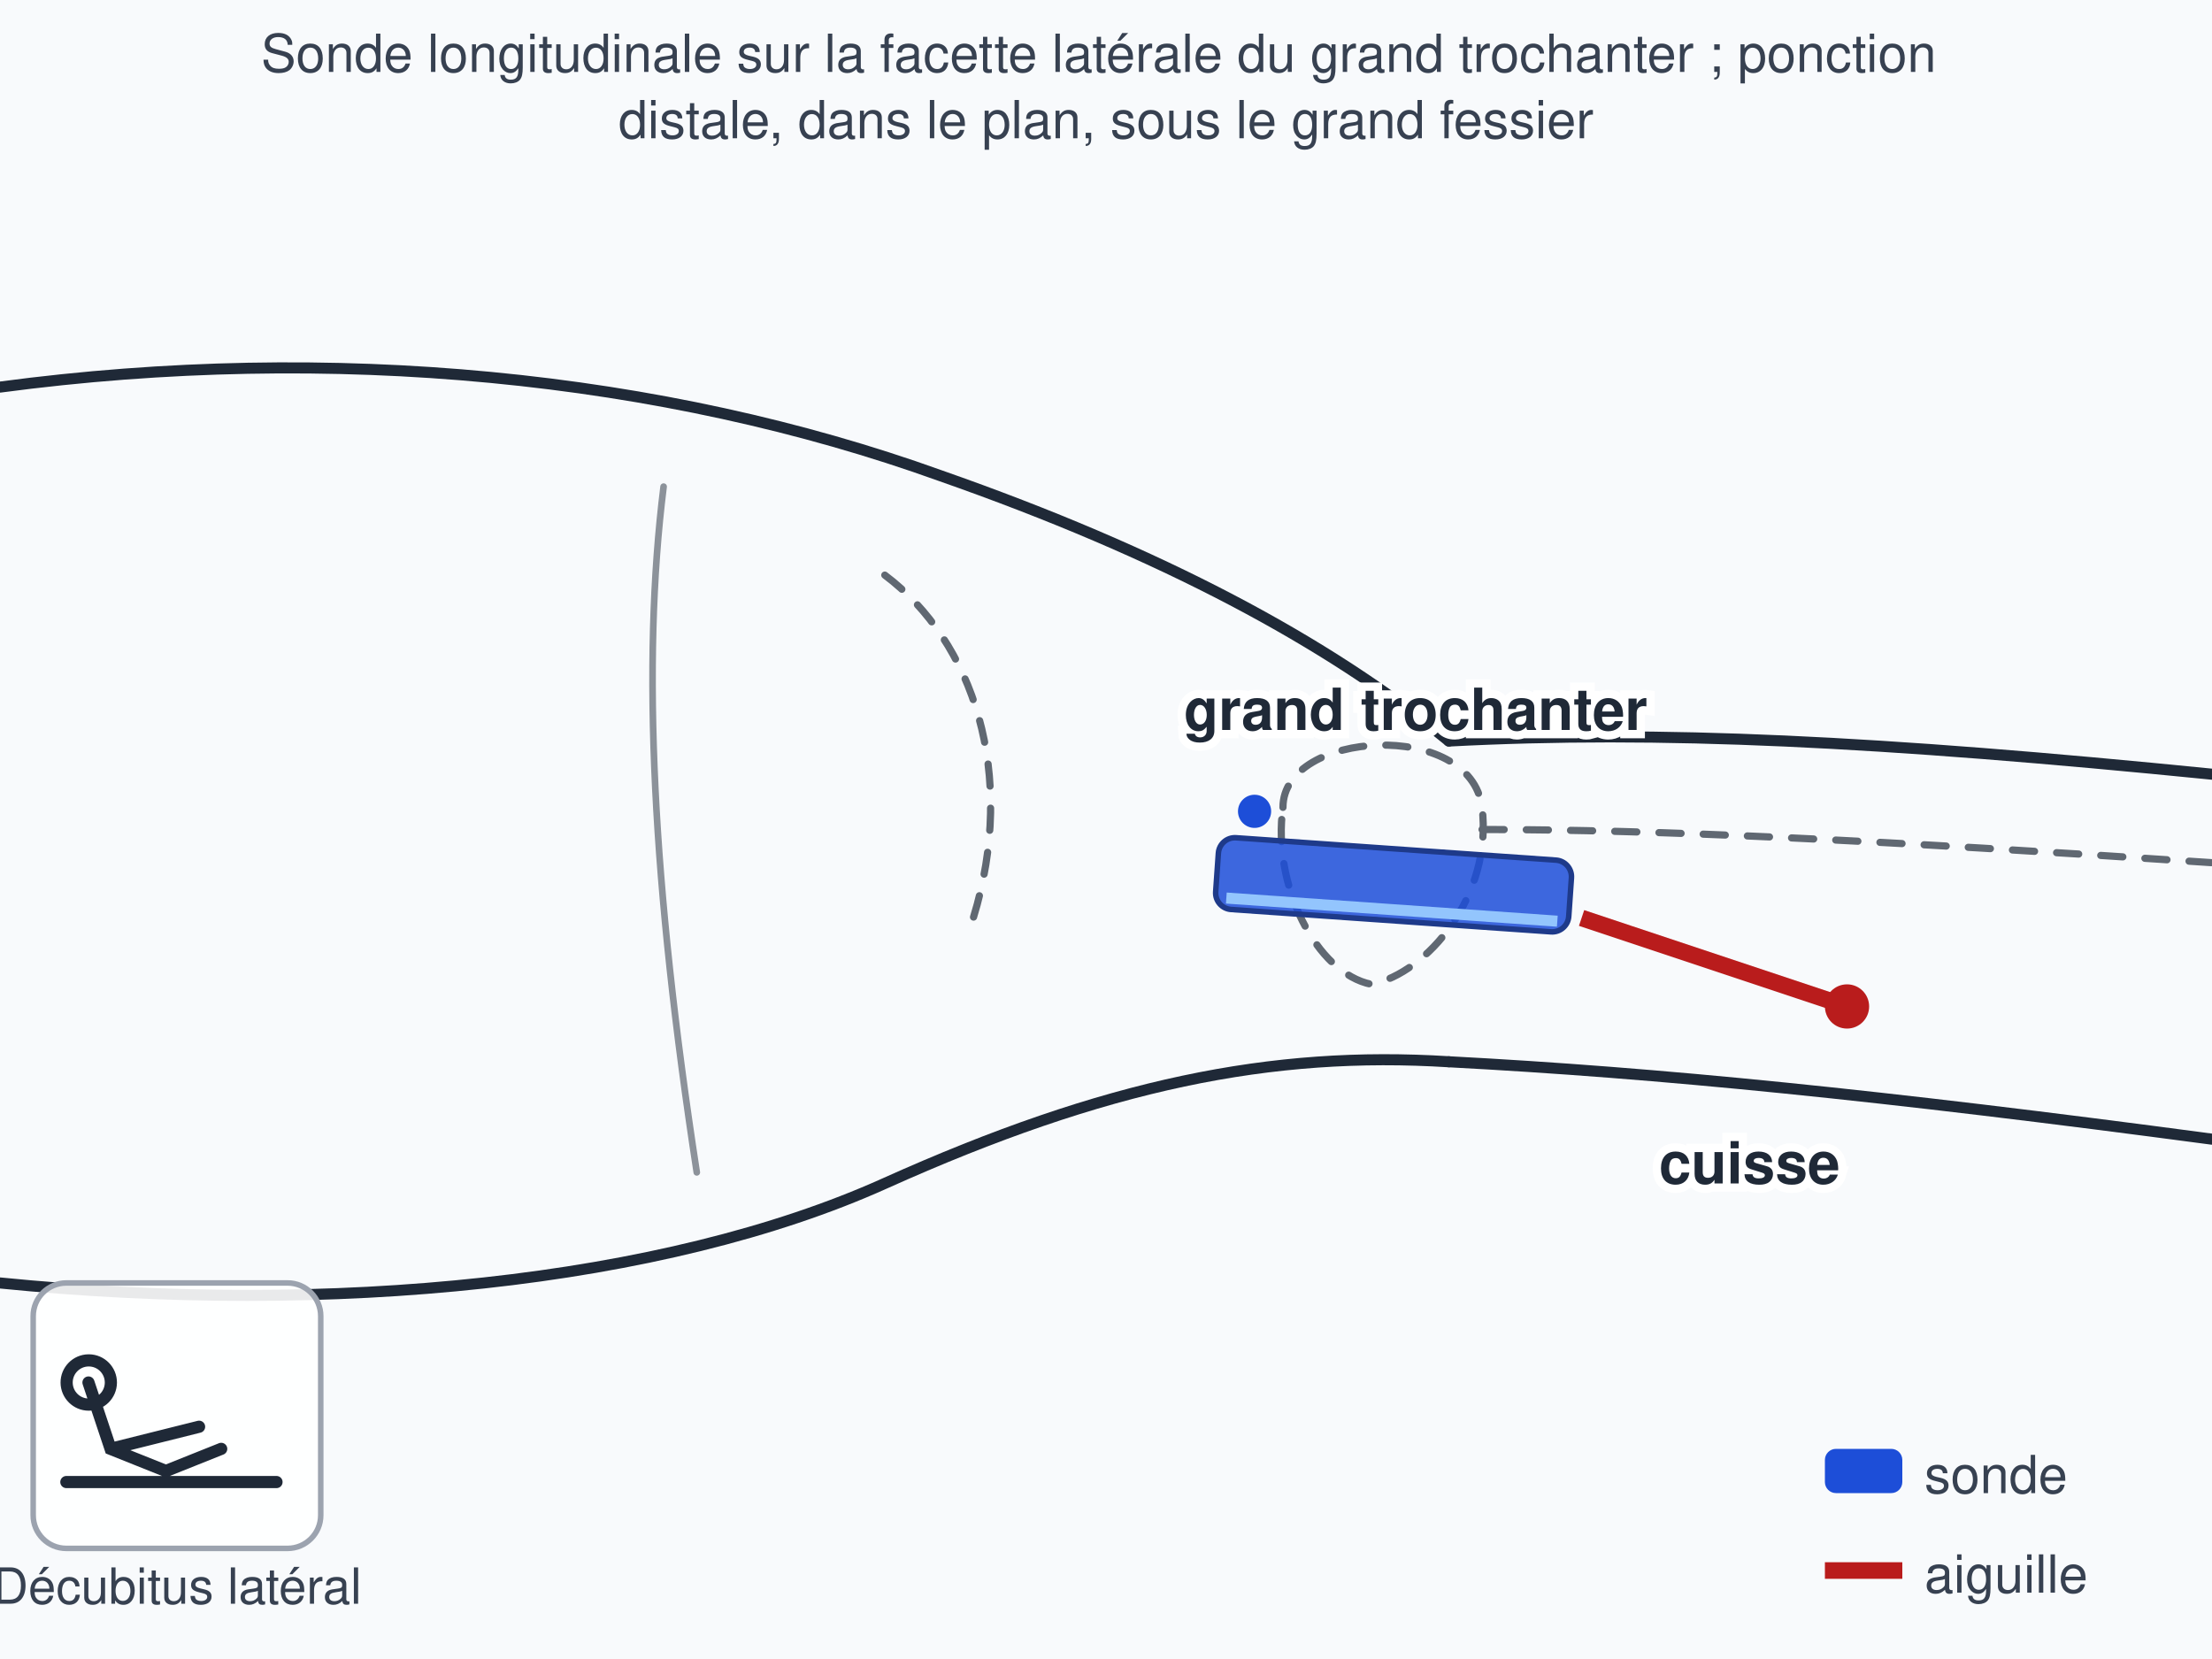
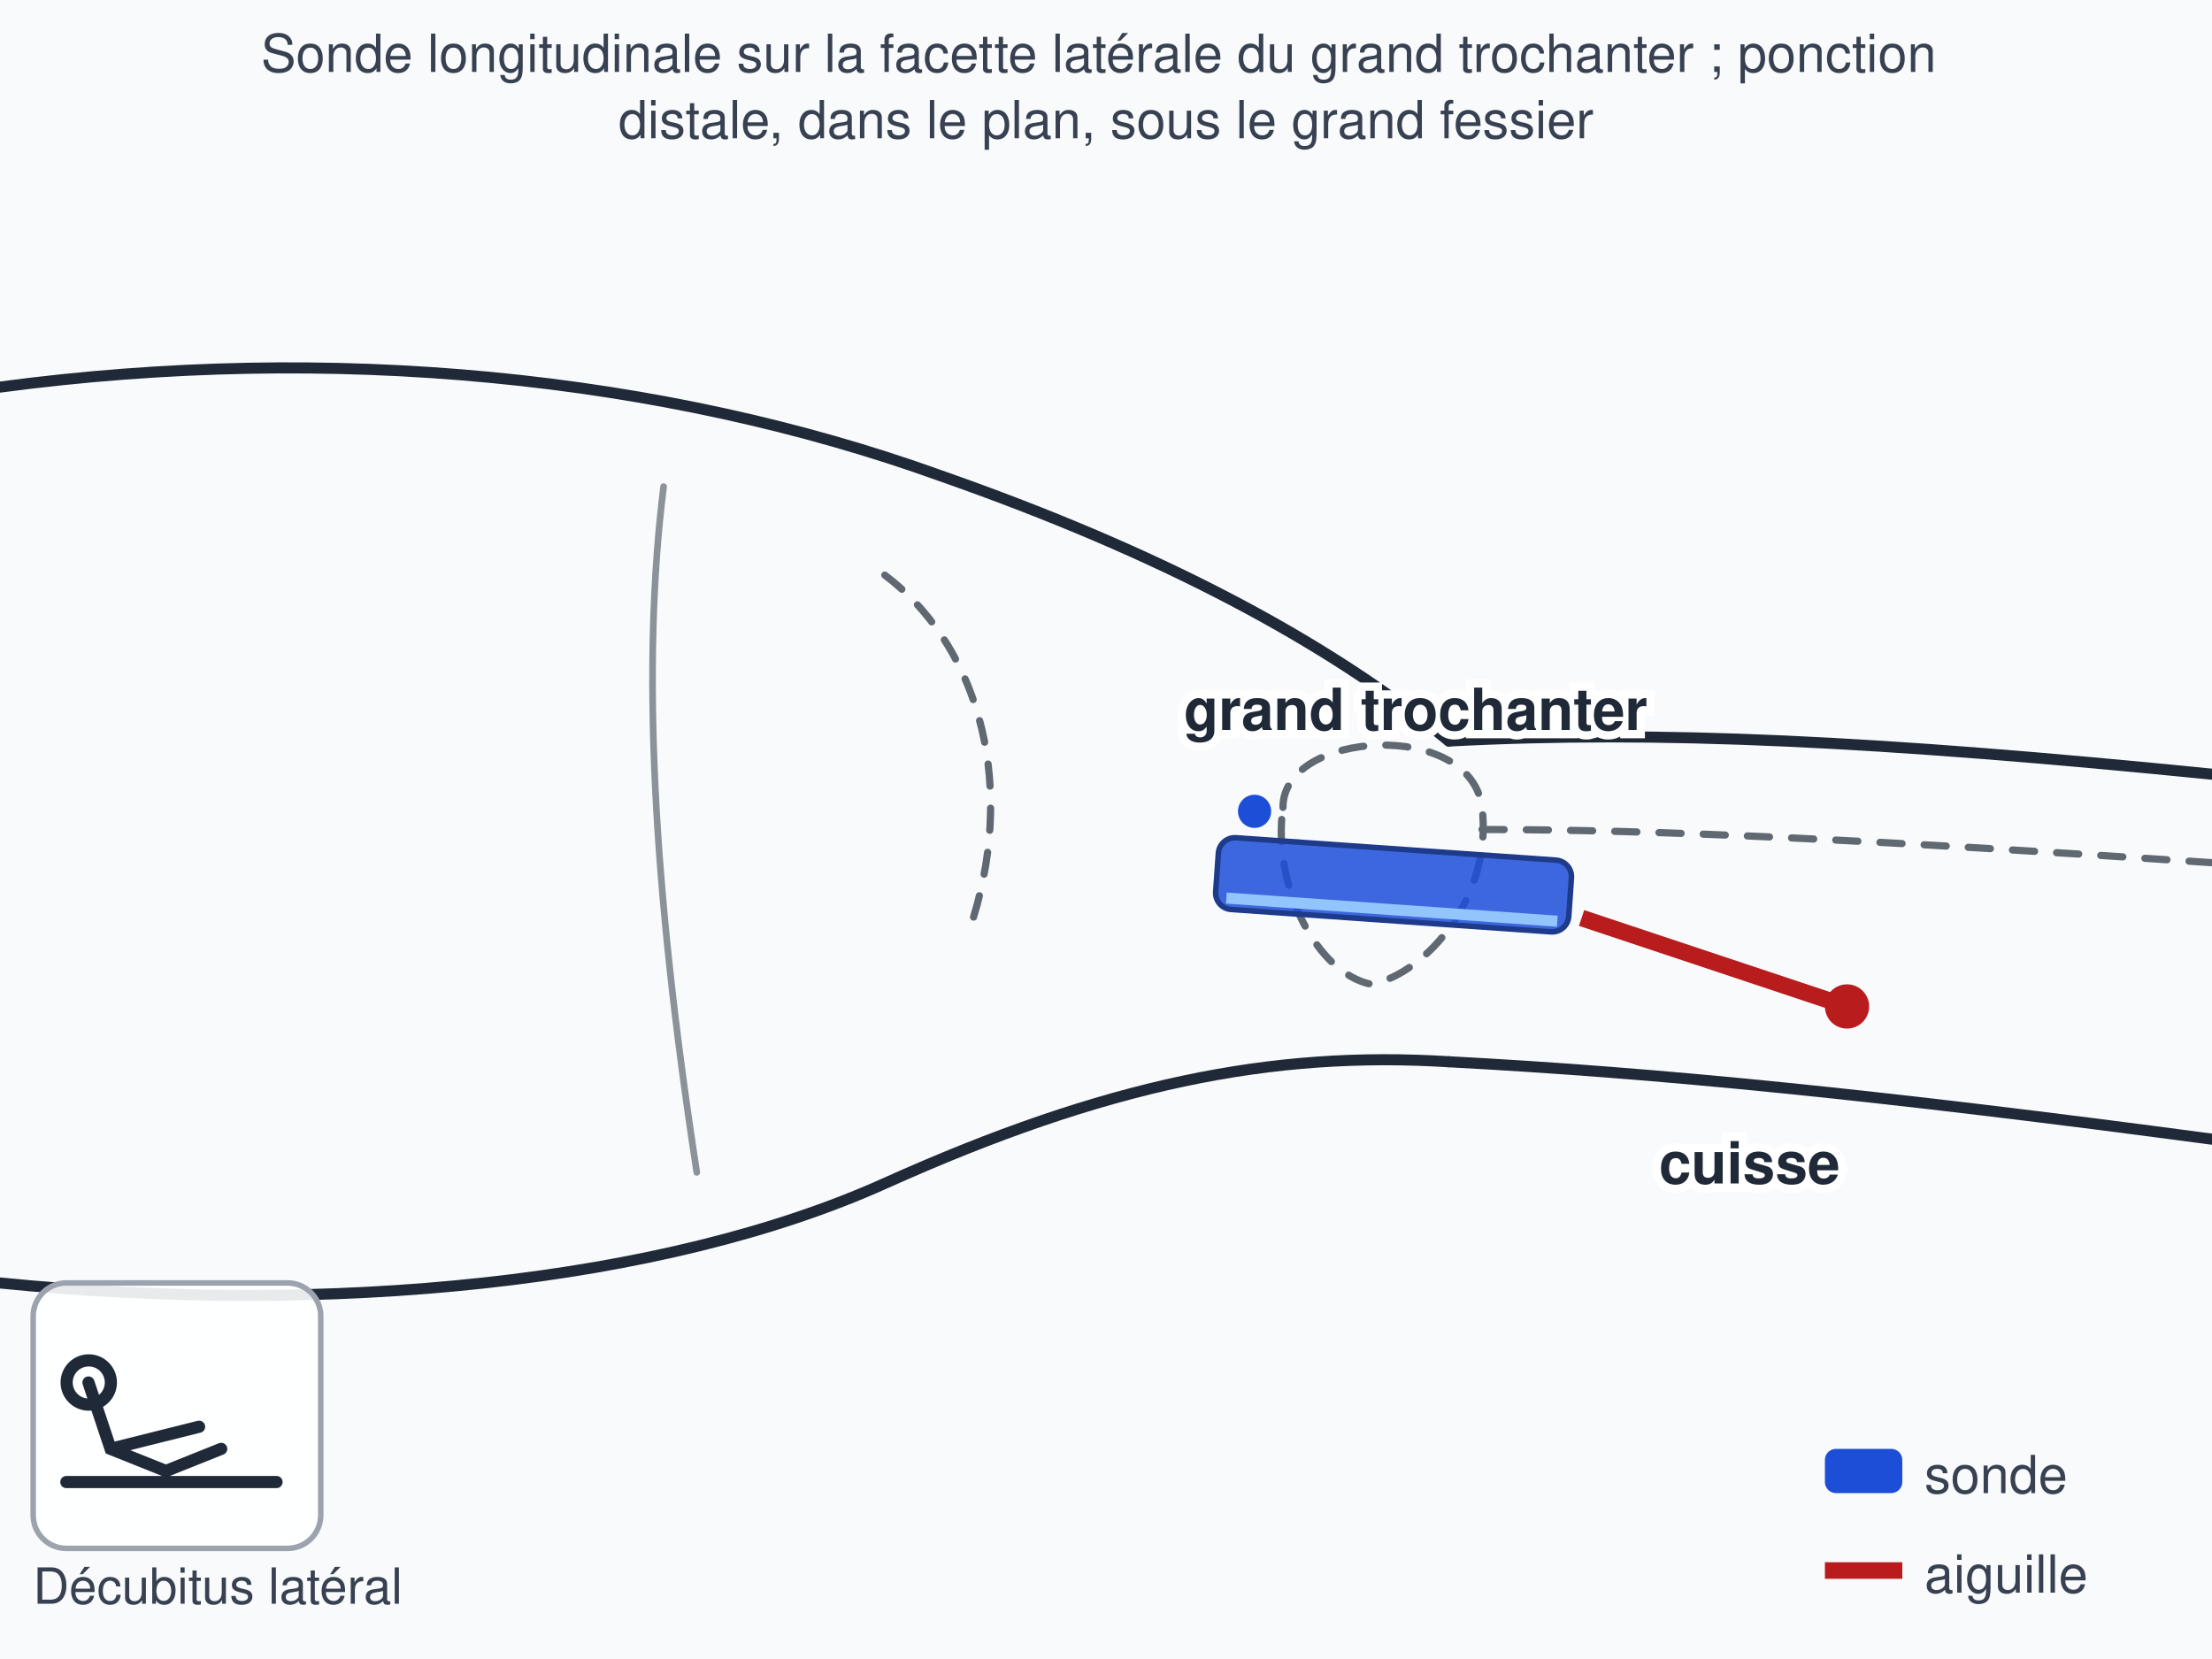
<svg xmlns="http://www.w3.org/2000/svg" viewBox="0 0 400 300" font-family="-apple-system, Helvetica, Arial, sans-serif">
  <rect width="400" height="300" fill="#f8fafc" />
  <g fill="none" stroke="#1f2937" stroke-width="2" stroke-linecap="round" stroke-linejoin="round">
    <path d="M0,70 C60,62 120,68 170,86 C210,100 240,116 262,134" />
    <path d="M0,232 C60,238 120,232 160,214 C200,196 230,190 262,192" />
    <path d="M262,134 C300,132 340,134 400,140" />
    <path d="M262,192 C300,194 340,198 400,206" />
    <path d="M120,88 C116,120 118,160 126,212" stroke-width="1.2" opacity=".5" />
    <g stroke-width="1.3" stroke-dasharray="4 4" opacity=".7">
      <path d="M232,146 C232,132 266,130 268,146 C270,162 258,176 248,178 C238,176 230,160 232,146 Z" />
      <path d="M160,104 C176,116 184,140 176,166" />
      <path d="M268,150 C300,150 340,152 400,156" />
    </g>
  </g>
  <g transform="translate(252,160) rotate(4)">
    <rect x="-32" y="-6.5" width="64" height="13" rx="3" fill="#1d4ed8" fill-opacity=".85" stroke="#1e3a8a" />
    <rect x="-30" y="3.5" width="60" height="2" fill="#93c5fd" stroke="none" />
    <circle cx="-26" cy="-11.5" r="3" fill="#1d4ed8" stroke="none" />
  </g>
  <line x1="334" y1="182" x2="286" y2="166" stroke="#b91c1c" stroke-width="3" />
  <circle cx="334" cy="182" r="4" fill="#b91c1c" stroke="none" />
  <text x="214" y="132" font-size="10.5" font-weight="600" fill="#1f2937" stroke="#fff" stroke-width="3" paint-order="stroke">grand trochanter</text>
  <text x="300" y="214" font-size="10.5" font-weight="600" fill="#1f2937" stroke="#fff" stroke-width="3" paint-order="stroke">cuisse</text>
  <g transform="translate(6,232)">
    <rect x="0" y="0" width="52" height="48" rx="6" fill="#fff" fill-opacity=".9" stroke="#9ca3af" stroke-width="1" />
    <path d="M10,14 a4,4 0 1,0 0.1,0 M10,18 L14,30 L24,34 L34,30 M14,30 L30,26 M6,36 L44,36" stroke="#1f2937" stroke-width="2.2" fill="none" stroke-linecap="round" />
-     <text x="26" y="58" text-anchor="middle" font-size="9" fill="#374151" stroke="none">Décubitus latéral</text>
+     <text x="0" y="58" text-anchor="start" font-size="9" fill="#374151" stroke="none">Décubitus latéral</text>
  </g>
  <g font-size="9.5" fill="#374151" stroke="none" transform="translate(330,262)">
    <rect x="0" y="0" width="14" height="8" rx="2" fill="#1d4ed8" />
    <text x="18" y="8">sonde</text>
    <line x1="0" y1="22" x2="14" y2="22" stroke="#b91c1c" stroke-width="3" />
    <text x="18" y="26">aiguille</text>
  </g>
  <text x="200" y="13" text-anchor="middle" font-size="9.5" fill="#374151" stroke="none">
    <tspan x="200" dy="0">Sonde longitudinale sur la facette latérale du grand trochanter ; ponction</tspan>
    <tspan x="200" dy="12">distale, dans le plan, sous le grand fessier</tspan>
  </text>
</svg>
